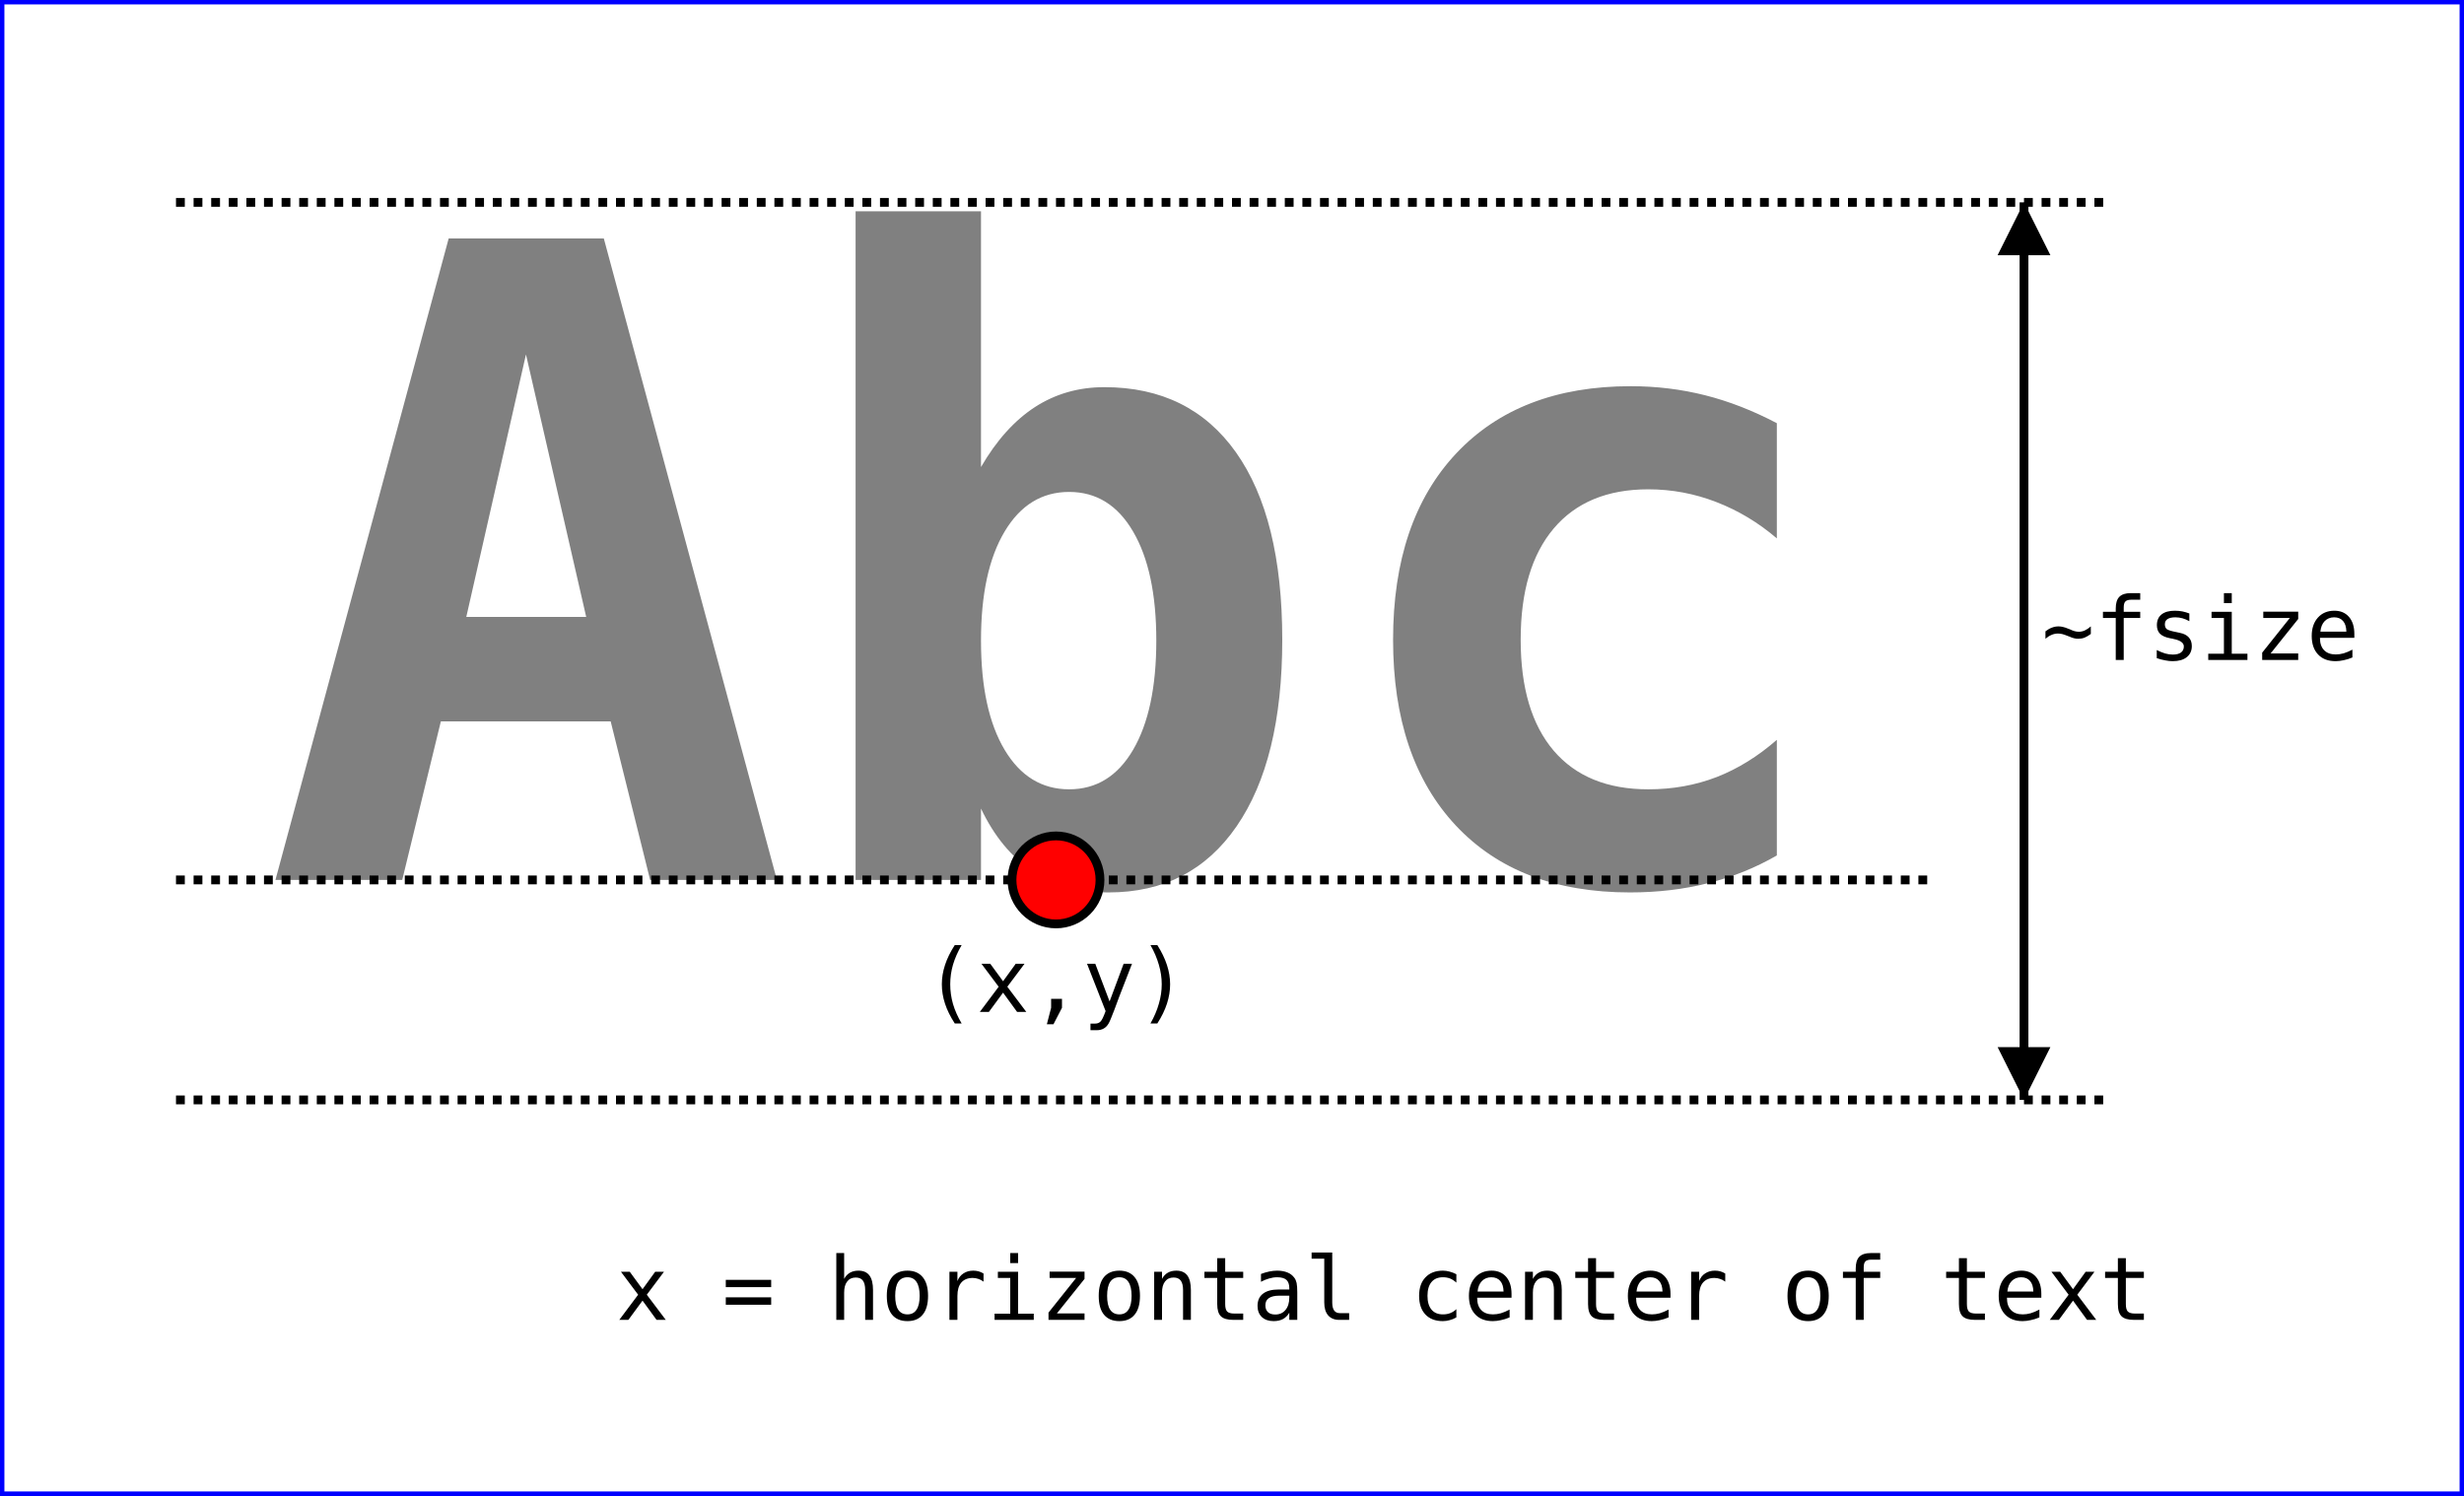
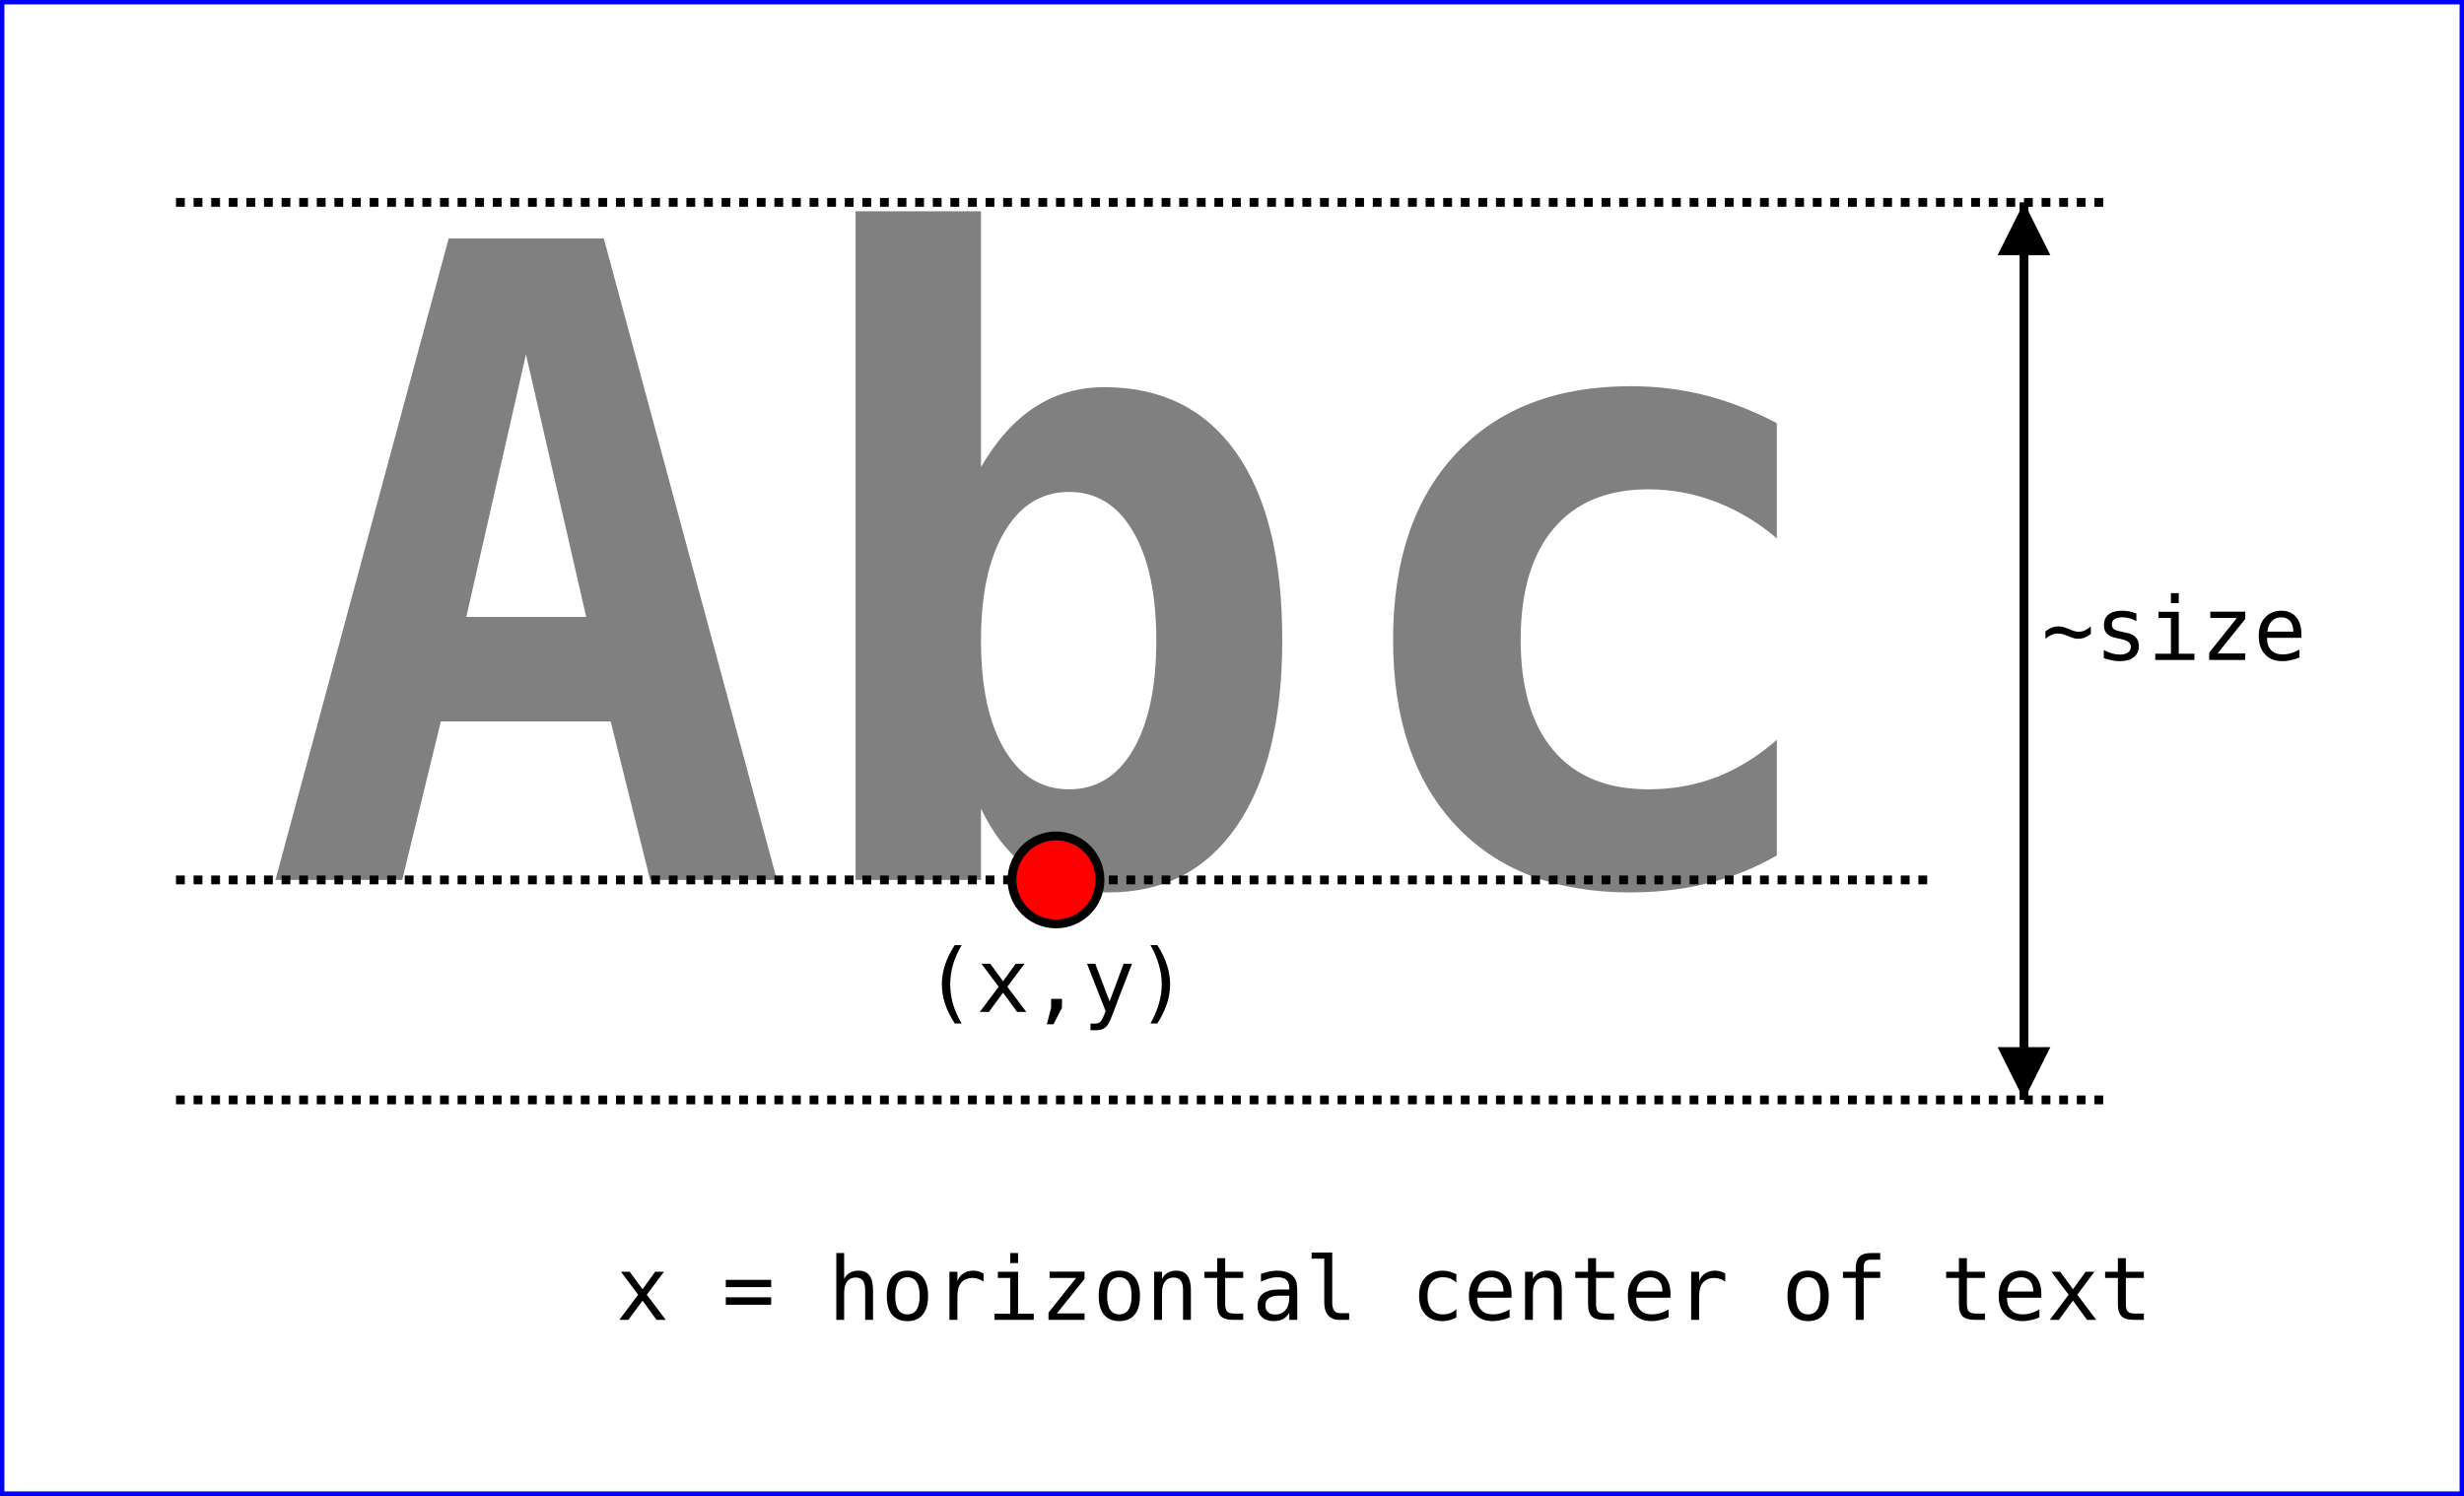
<svg xmlns="http://www.w3.org/2000/svg" version="1.1" width="280" height="170">
  <defs>
    <marker id="s_arrow" viewBox="0 0 10 10" refX="0" refY="5" markerUnits="strokeWidth" markerWidth="8" markerHeight="6" orient="auto">
      <path d="M 0 5 L 10 0 L 10 10 z" />
    </marker>
    <marker id="e_arrow" viewBox="0 0 10 10" refX="10" refY="5" markerUnits="strokeWidth" markerWidth="8" markerHeight="6" orient="auto">
      <path d="M 0 0 L 10 5 L 0 10 z" />
    </marker>
  </defs>
  <rect width="280" height="170" style="fill:none;stroke-width:1;stroke:rgb(0,0,255)" />
  <g transform="translate(120,100)">
    <text x="0" y="0" font-size="100" style="font-family:monospace;font-weight:bold;text-anchor:middle;fill:rgb(128,128,128)">Abc</text>
    <line x1="-100" y1="-77" x2="120" y2="-77" style="stroke-width:1;stroke-dasharray:1,1;stroke:rgb(0,0,0)" />
    <line x1="-100" y1="0" x2="100" y2="0" style="stroke-width:1;stroke-dasharray:1,1;stroke:rgb(0,0,0)" />
    <line x1="-100" y1="25" x2="120" y2="25" style="stroke-width:1;stroke-dasharray:1,1;stroke:rgb(0,0,0)" />
    <line x1="110" y1="-77" x2="110" y2="25" style="stroke-width:1;stroke:rgb(0,0,0)" marker-start="url(#s_arrow)" marker-end="url(#e_arrow)" />
    <circle cx="0" cy="0" r="5" style="fill:rgb(255,0,0);stroke-width:1;stroke:rgb(0,0,0)" />
    <text x="0" y="15" font-size="10" style="font-family:monospace;text-anchor:middle;fill:rgb(0,0,0)">(x,y)</text>
-     <text x="112" y="-25" font-size="10" style="font-family:monospace;fill:rgb(0,0,0)">~fsize</text>
+     <text x="112" y="-25" font-size="10" style="font-family:monospace;fill:rgb(0,0,0)">~size</text>
    <text x="-50" y="50" font-size="10" style="font-family:monospace;fill:rgb(0,0,0)">x = horizontal center of text</text>
  </g>
</svg>
